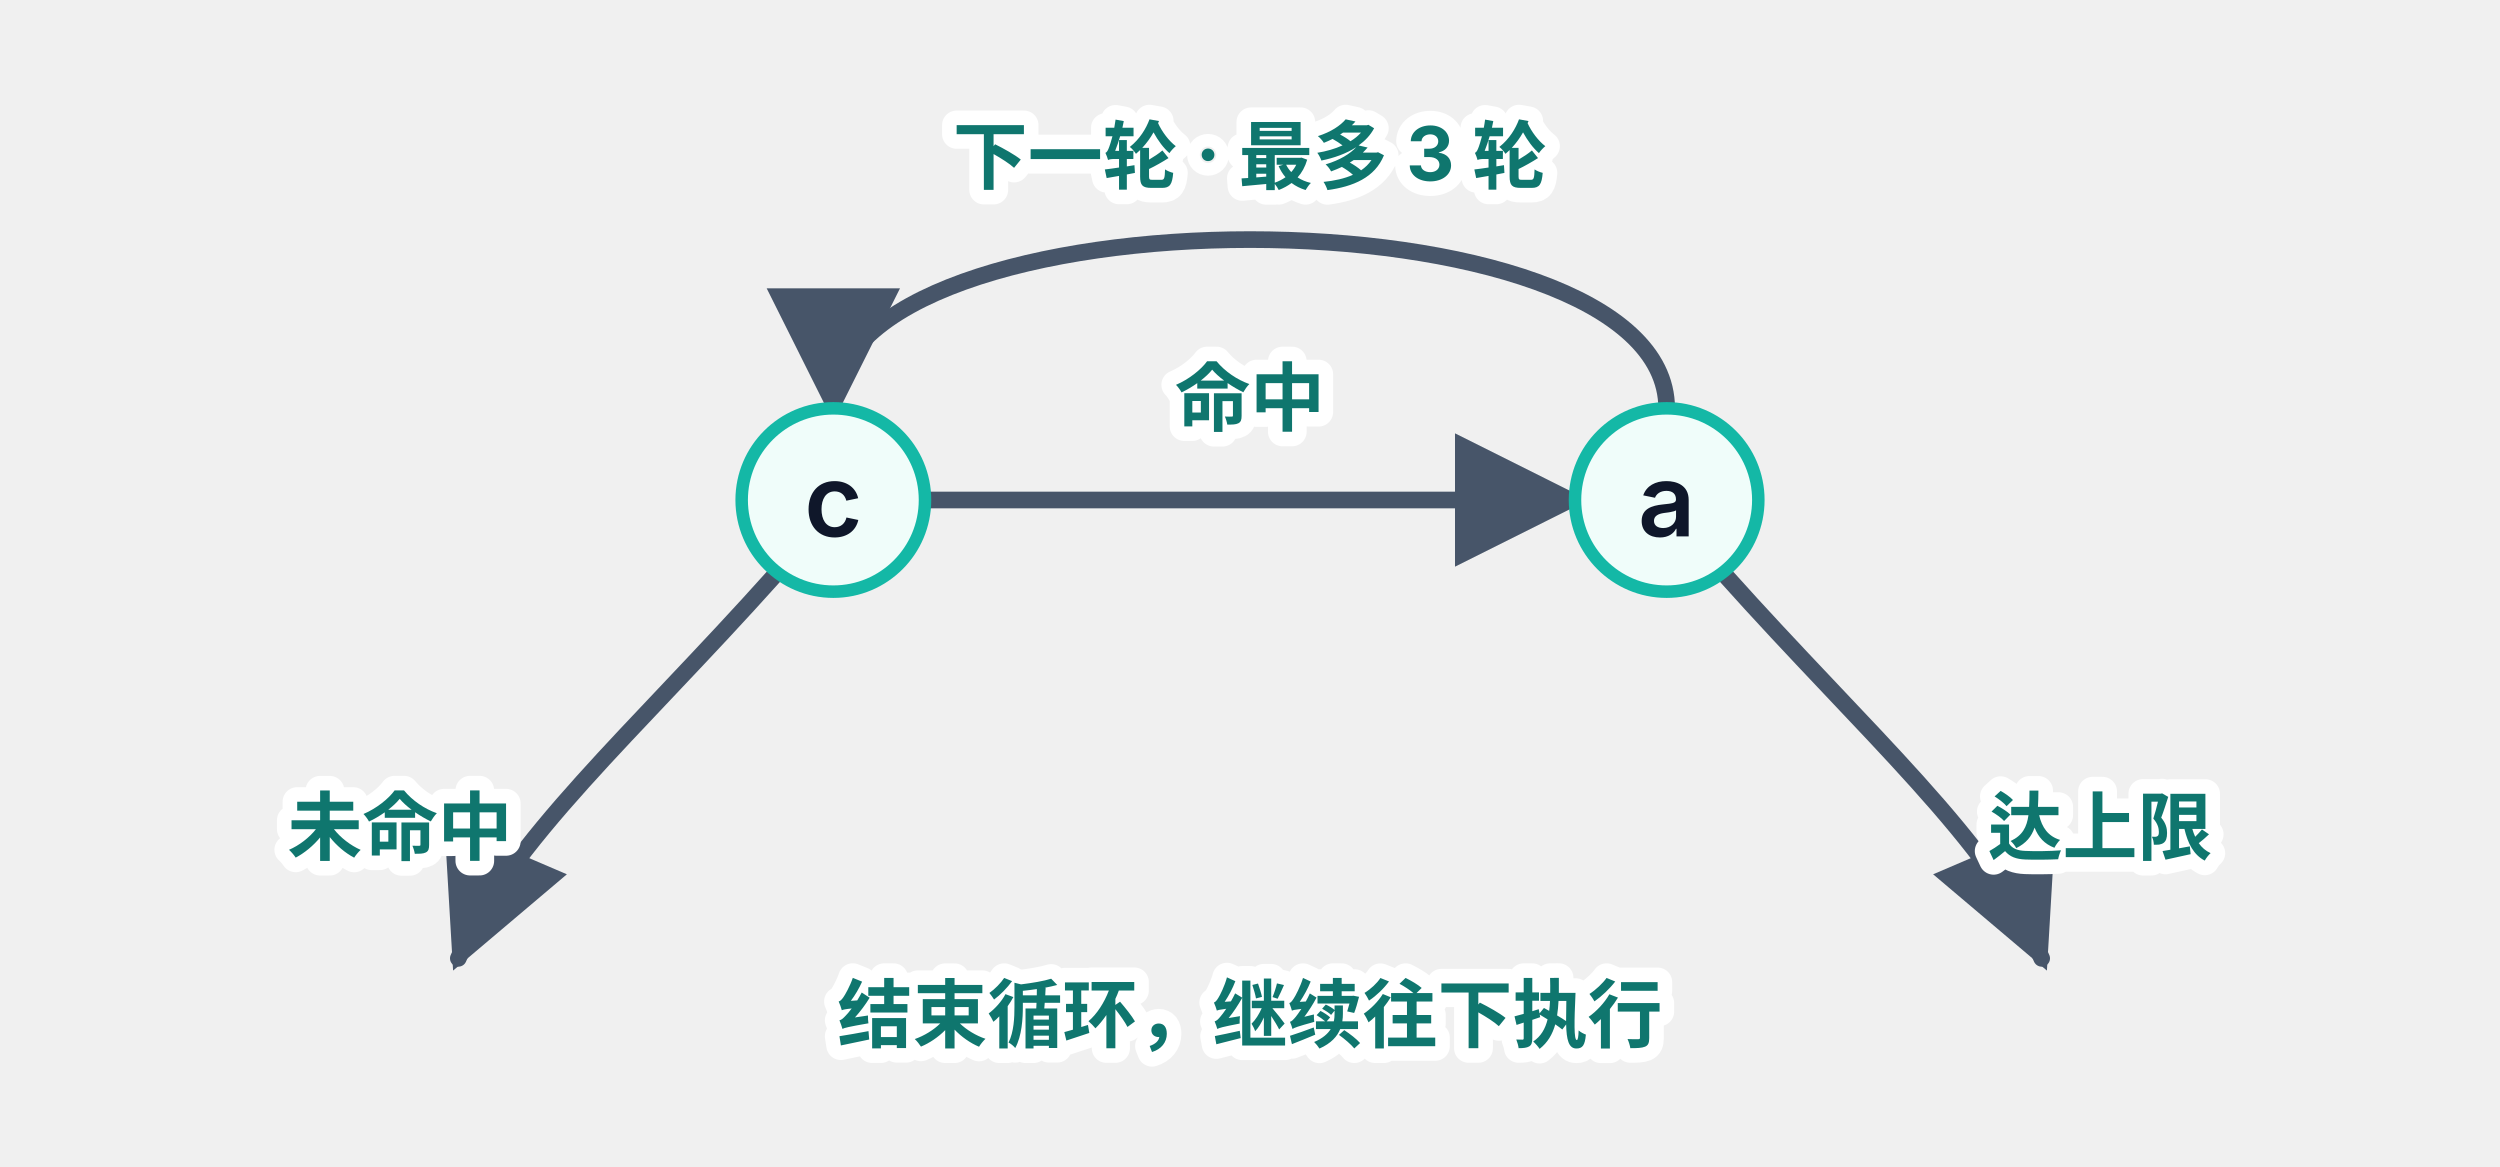
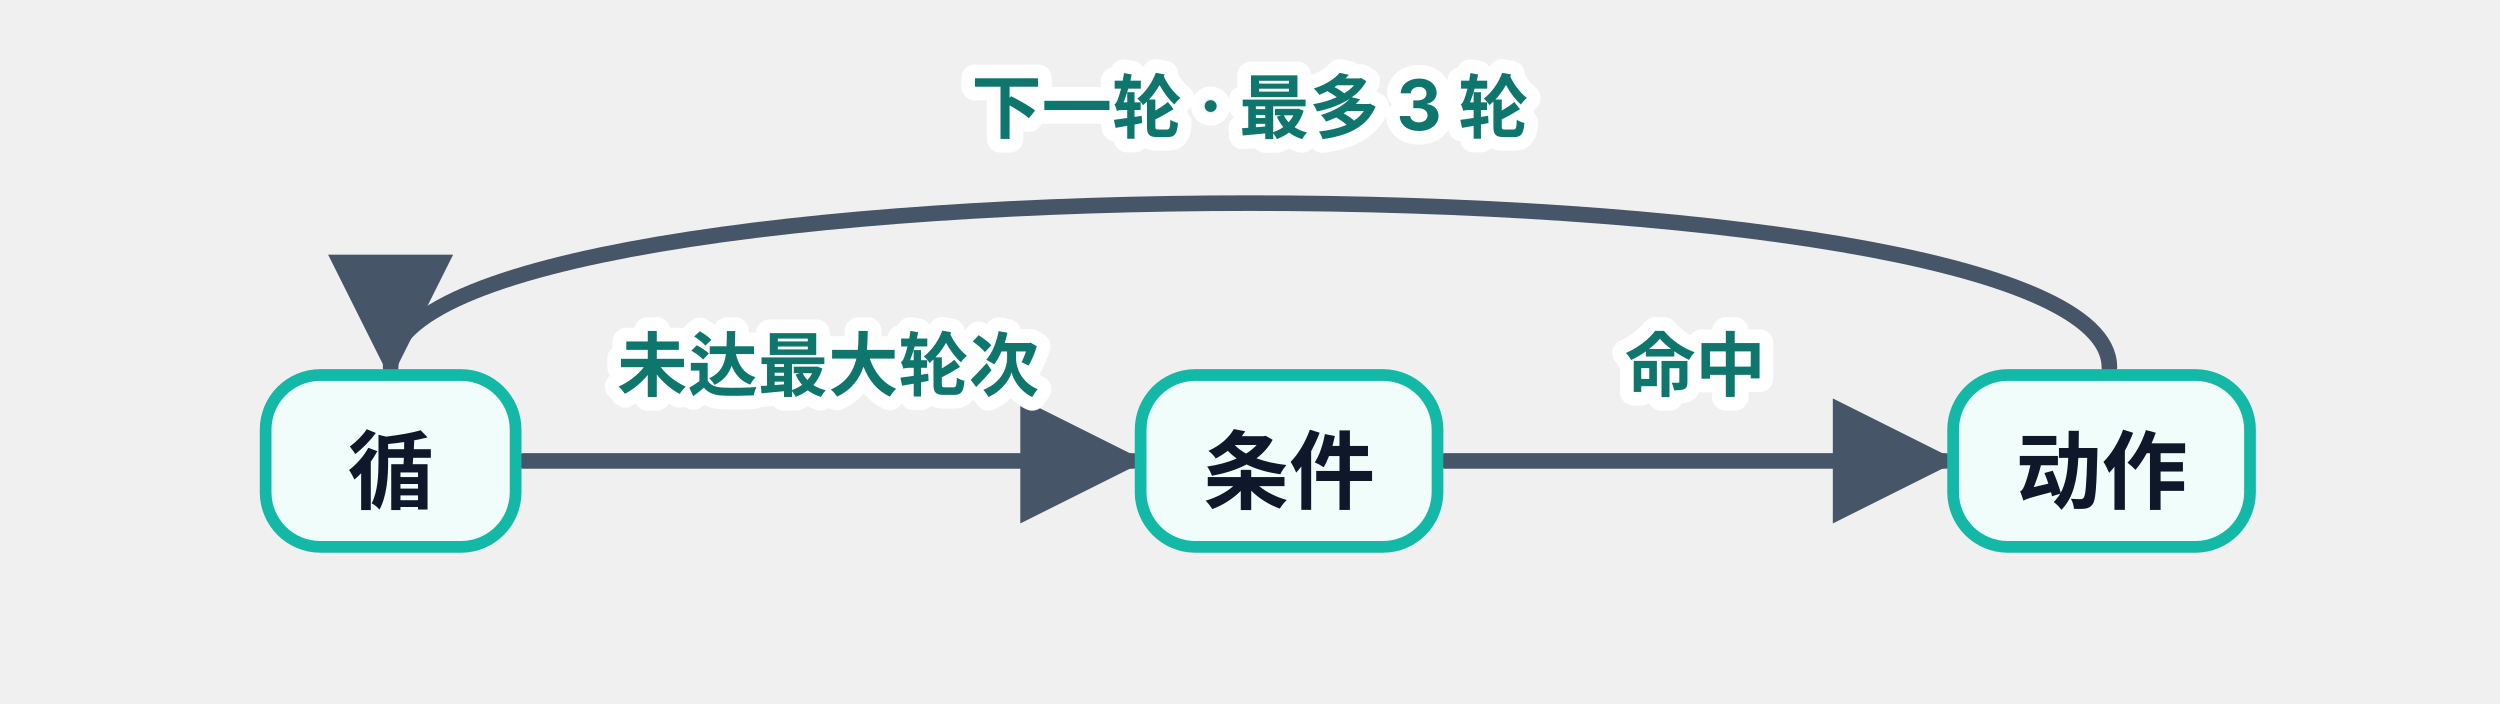
- <svg xmlns="http://www.w3.org/2000/svg" viewBox="0 0 600 280" role="img" aria-labelledby="title desc">
+ <svg xmlns="http://www.w3.org/2000/svg" viewBox="0 0 640 180" role="img" aria-labelledby="title desc">
  <defs>
    <marker id="arrow" viewBox="0 0 10 10" refX="9" refY="5" markerWidth="8" markerHeight="8" orient="auto-start-reverse">
      <path d="M 0 0 L 10 5 L 0 10 Z" fill="#475569" />
    </marker>
    <style>
            .edge { fill: none; stroke: #475569; stroke-width: 4; stroke-linecap: round; marker-end: url(#arrow); }
            .node { fill: #f0fdfa; stroke: #14b8a6; stroke-width: 3; }
-             .label { fill: #0f172a; font: 600 24px -apple-system, BlinkMacSystemFont, "Segoe UI", sans-serif; text-anchor: middle; dominant-baseline: central; }
+             .label { fill: #0f172a; font: 600 22px -apple-system, BlinkMacSystemFont, "Segoe UI", sans-serif; text-anchor: middle; dominant-baseline: central; }
            .branch { fill: #0f766e; font: 700 18px -apple-system, BlinkMacSystemFont, "Segoe UI", sans-serif; paint-order: stroke; stroke: white; stroke-width: 7px; stroke-linejoin: round; text-anchor: middle; }
        </style>
  </defs>
-   <path class="edge" d="M 400 98 C 400 44, 200 44, 200 98" />
-   <path class="edge" d="M 222 120 L 378 120" />
-   <path class="edge" d="M 186 138 C 152 176, 122 202, 110 230" />
-   <path class="edge" d="M 414 138 C 448 176, 478 202, 490 230" />
-   <text class="branch" x="300" y="44">下一轮 · 最多 3 轮</text>
-   <text class="branch" x="300" y="102">命中</text>
-   <text class="branch" x="96" y="205">未命中</text>
-   <text class="branch" x="504" y="205">达上限</text>
-   <circle class="node" cx="200" cy="120" r="22" />
-   <circle class="node" cx="400" cy="120" r="22" />
-   <text class="label" x="200" y="120">c</text>
-   <text class="label" x="400" y="120">a</text>
-   <text class="branch" x="300" y="250">结束循环，继续往下执行</text>
+   <path class="edge" d="M 540 94 C 540 38, 100 38, 100 94" />
+   <path class="edge" d="M 134 118 L 290 118" />
+   <path class="edge" d="M 370 118 L 498 118" />
+   <text class="branch" x="212" y="100">未达最大轮次</text>
+   <text class="branch" x="434" y="100">命中</text>
+   <text class="branch" x="320" y="34">下一轮 · 最多 3 轮</text>
+   <rect class="node" x="68" y="96" width="64" height="44" rx="14" />
+   <rect class="node" x="292" y="96" width="76" height="44" rx="14" />
+   <rect class="node" x="500" y="96" width="76" height="44" rx="14" />
+   <text class="label" x="100" y="119">循</text>
+   <text class="label" x="330" y="119">条件</text>
+   <text class="label" x="538" y="119">动作</text>
</svg>
